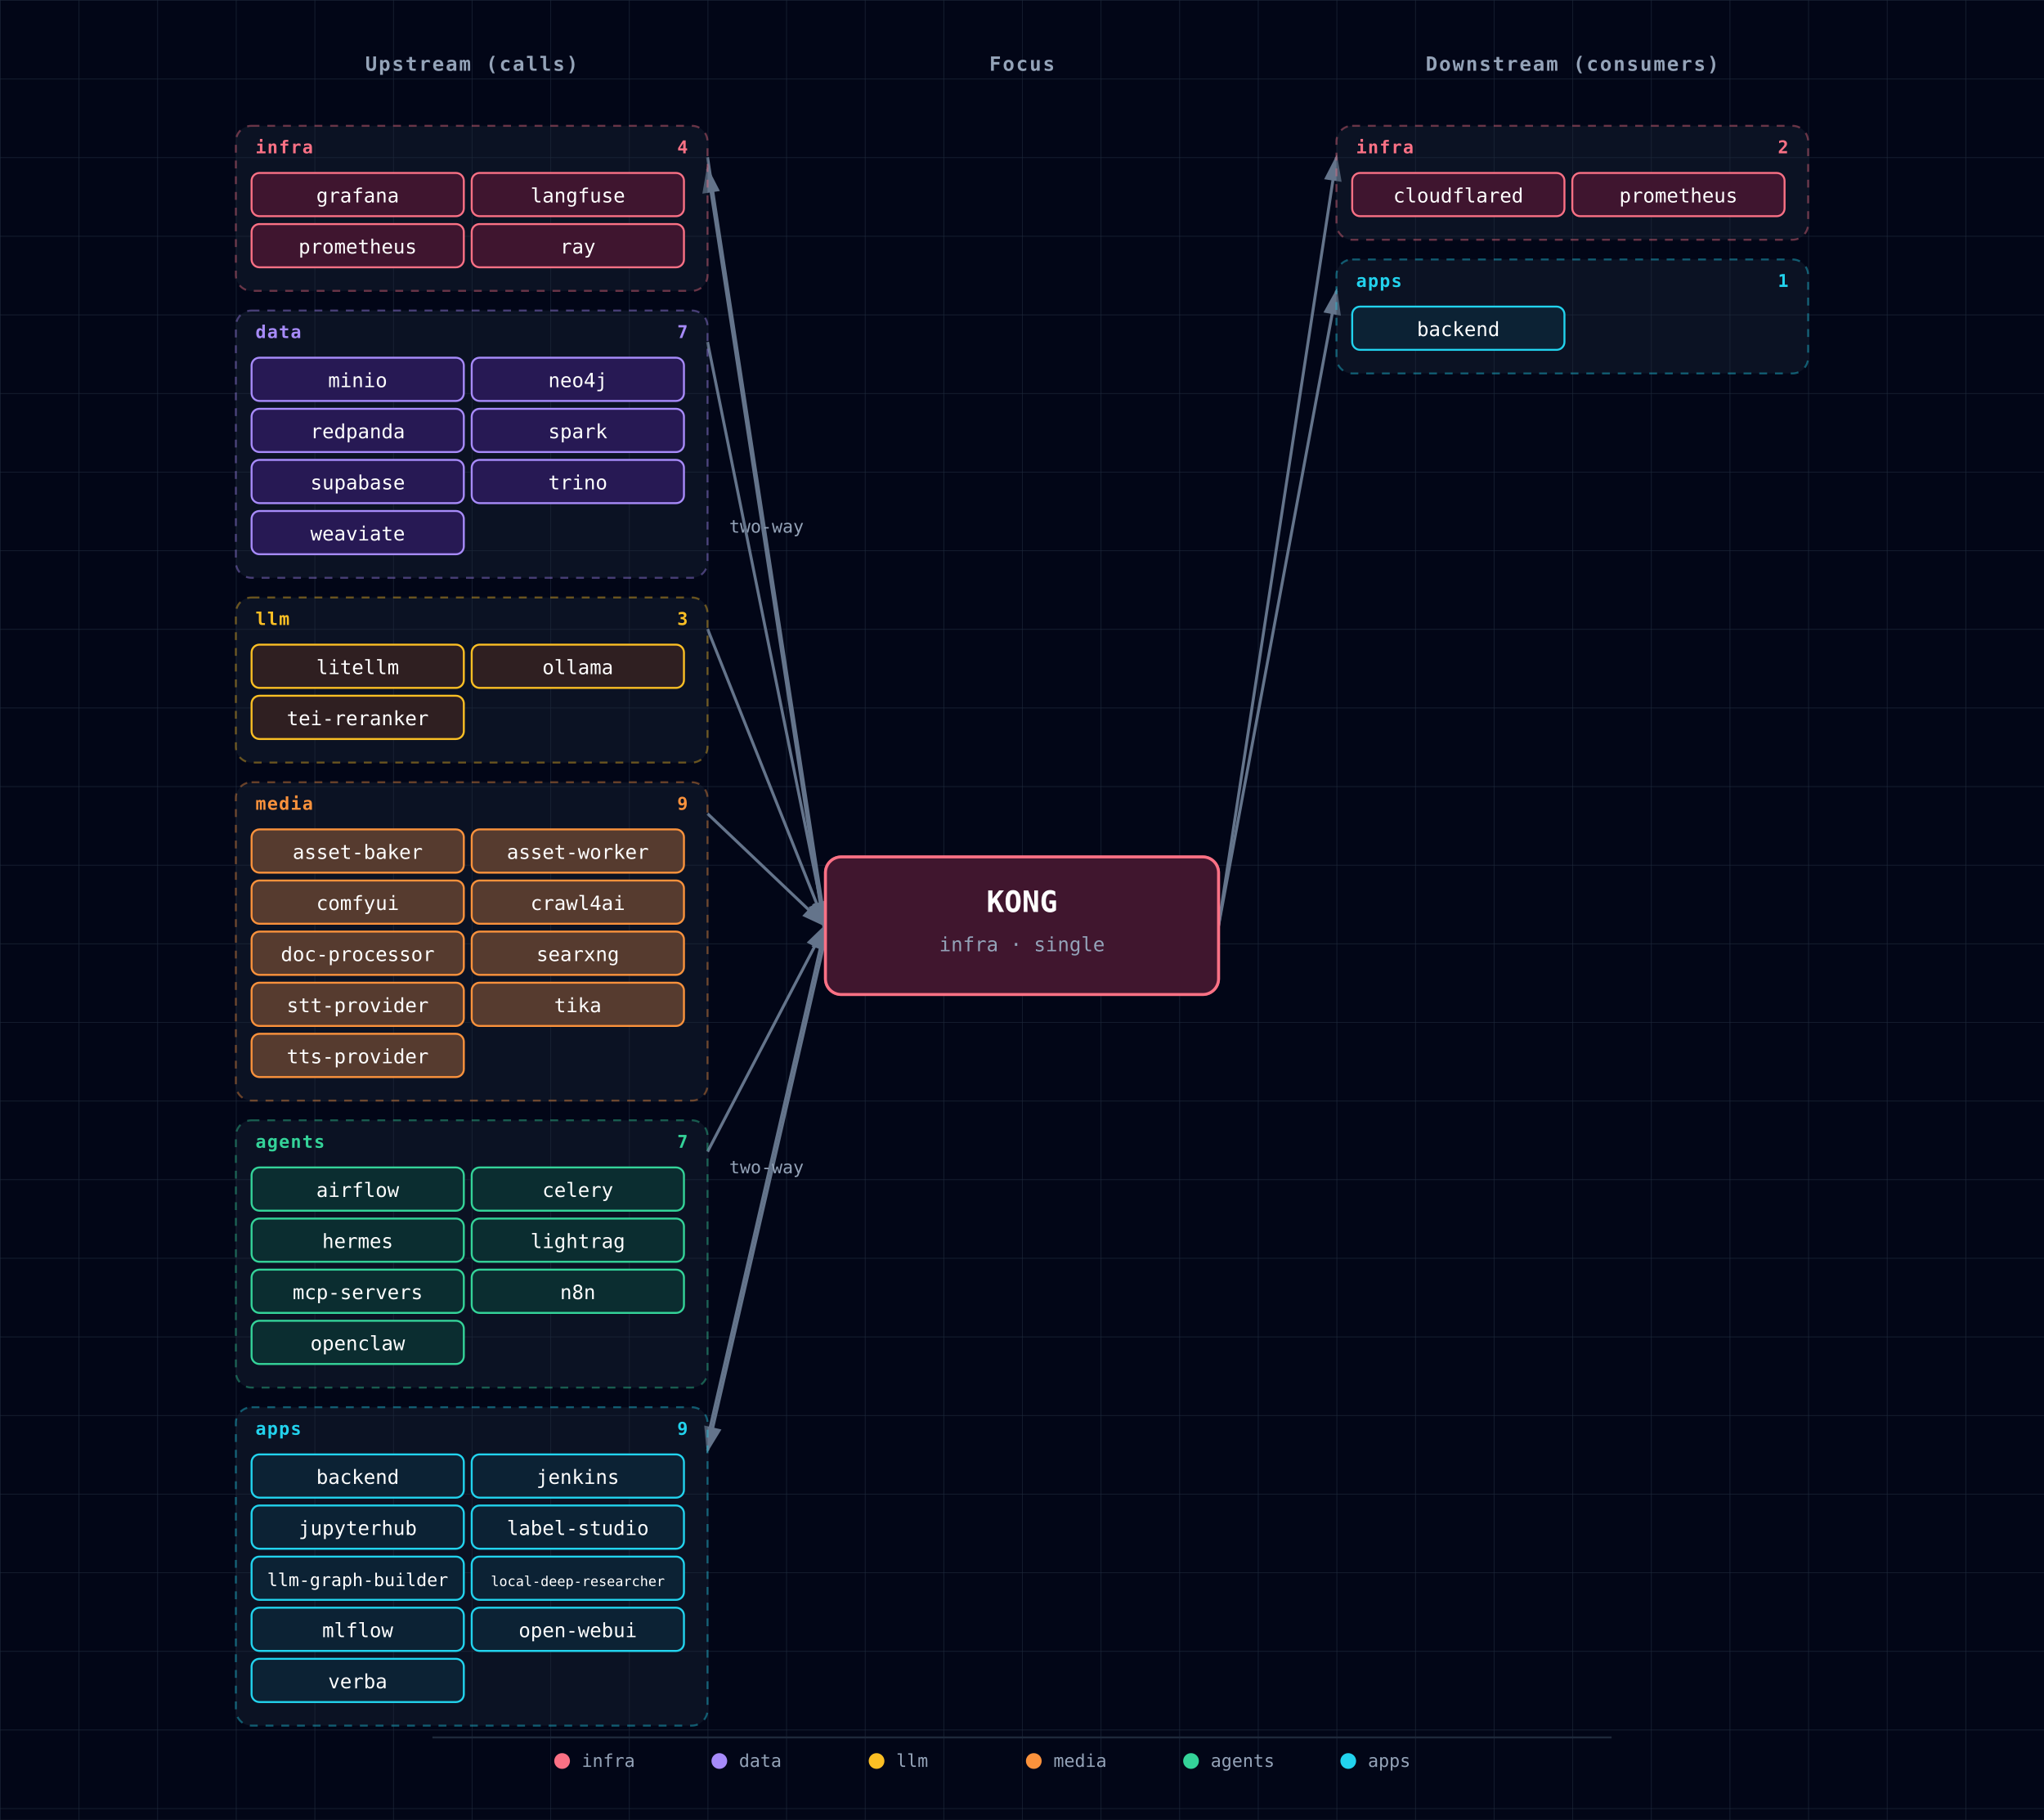
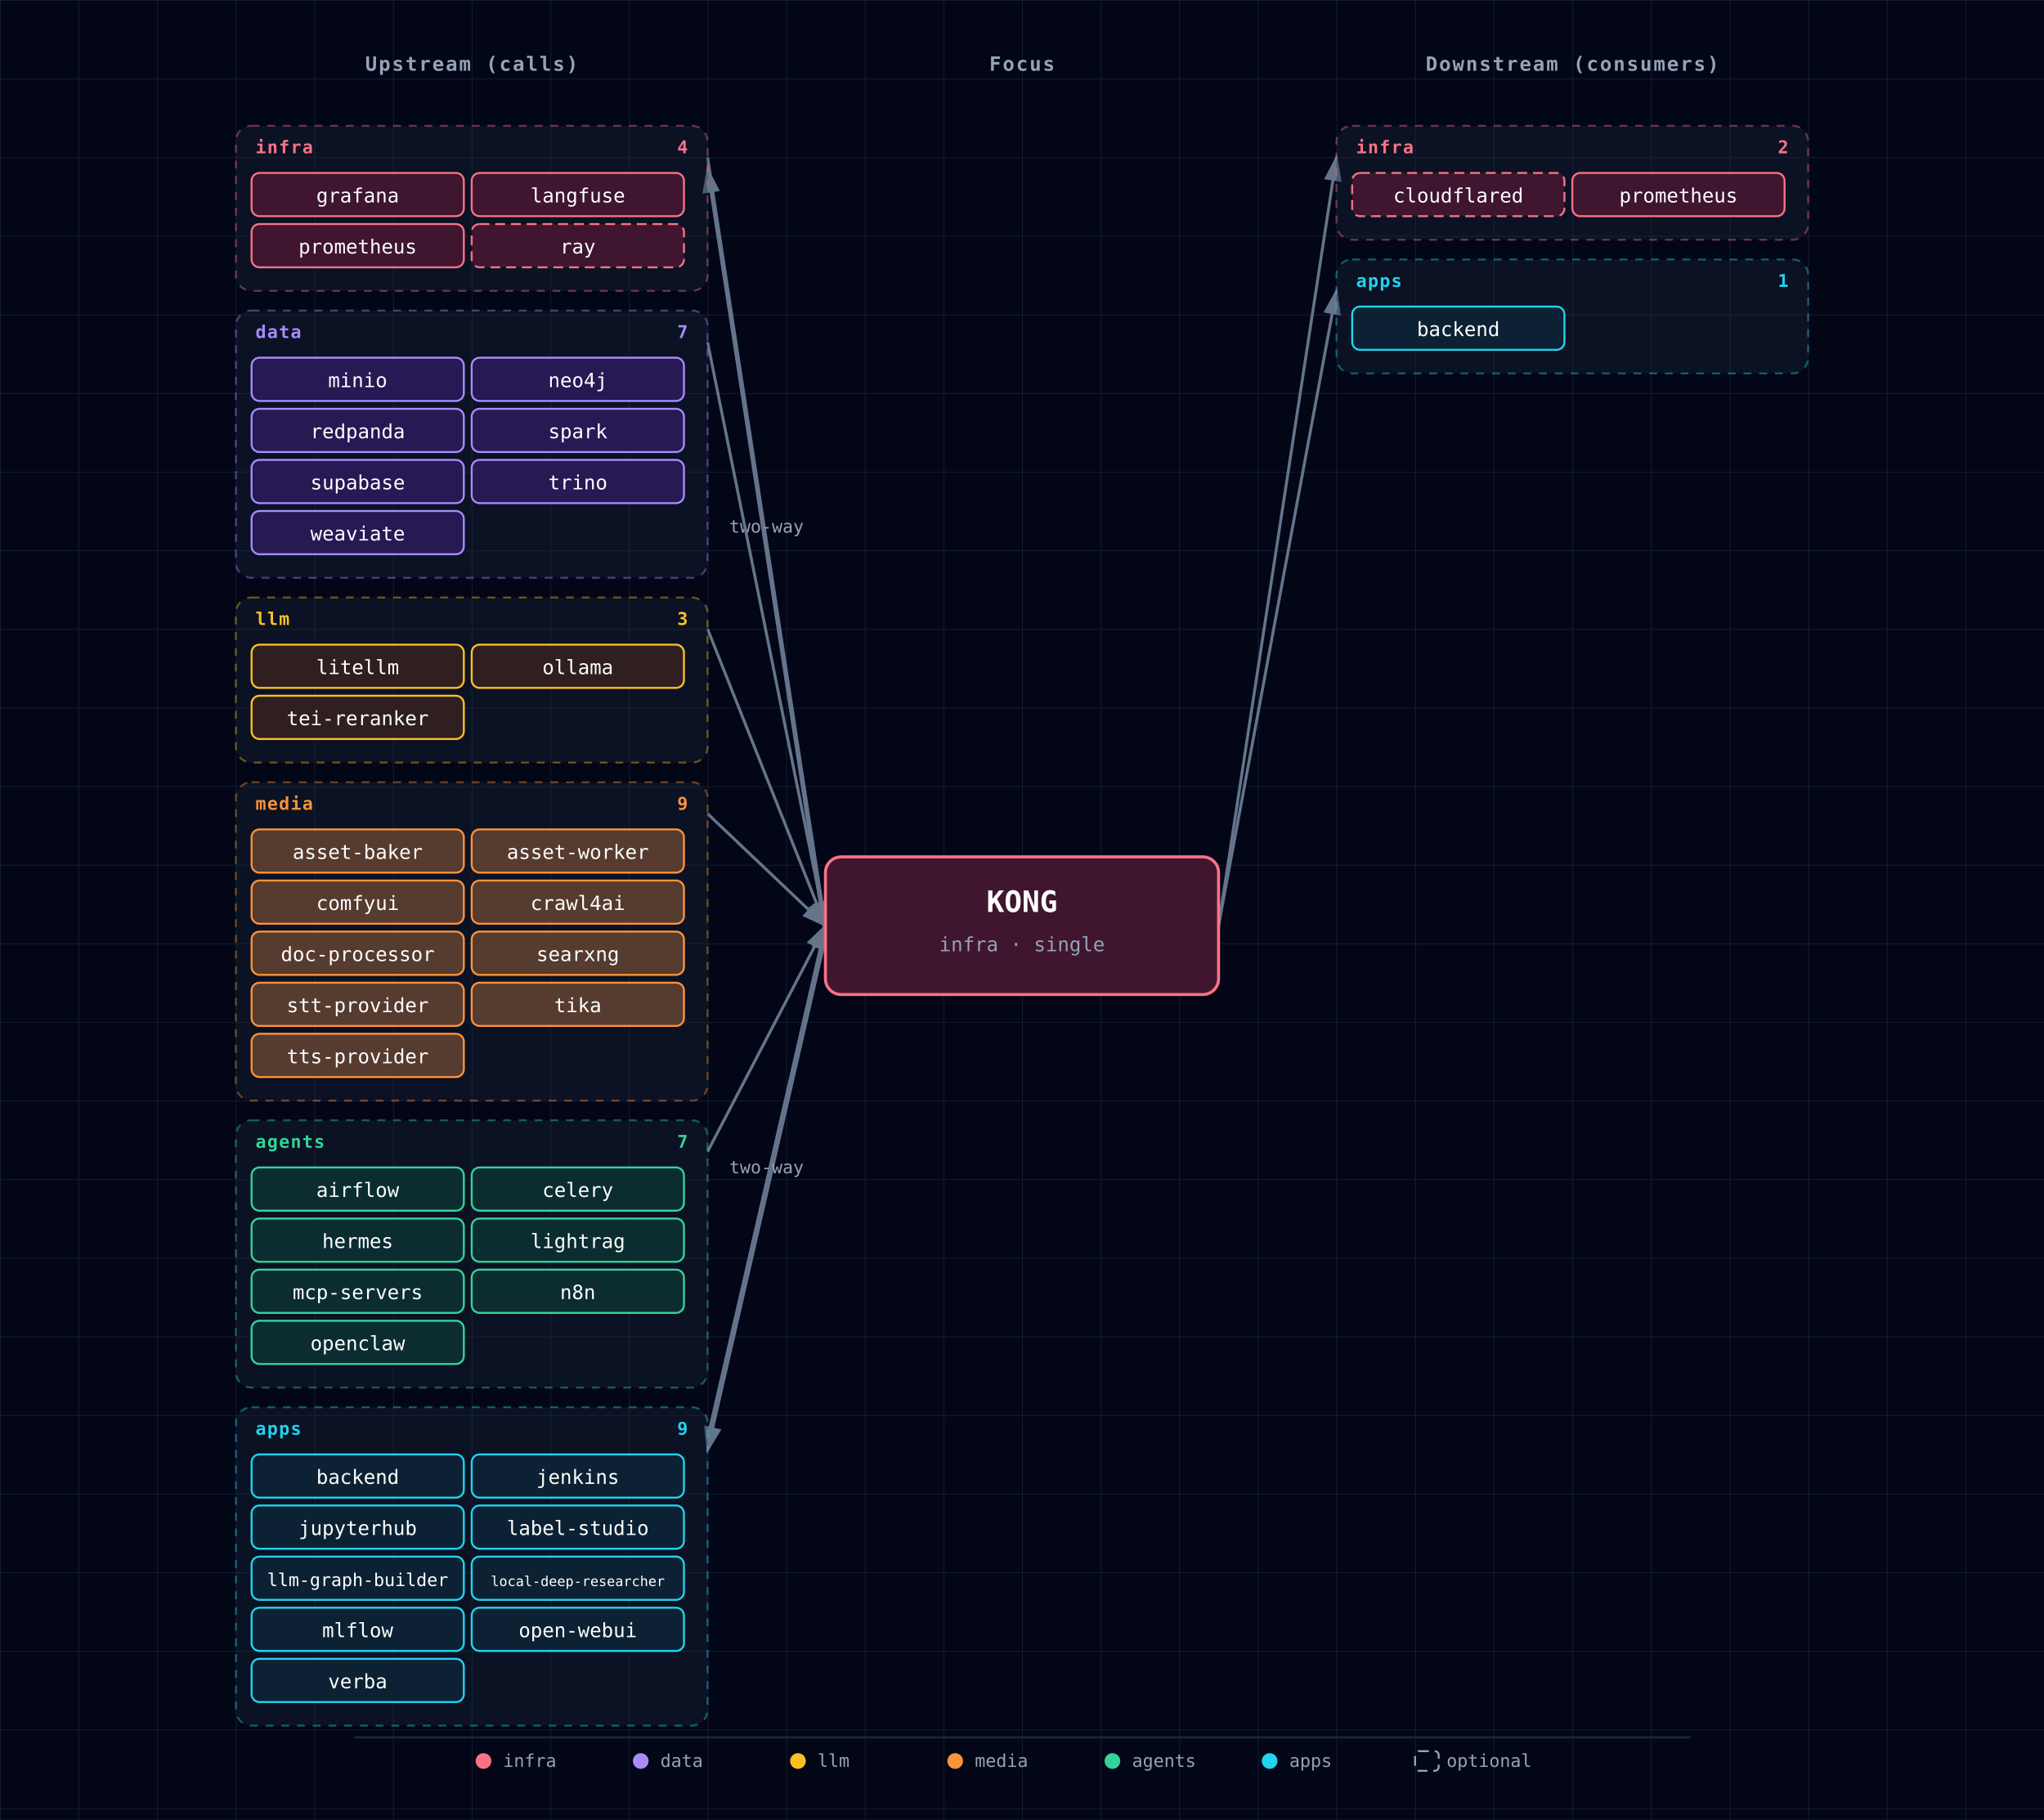
<svg xmlns="http://www.w3.org/2000/svg" viewBox="0 0 1040 926" font-family="'JetBrains Mono', 'Fira Code', Menlo, Consolas, monospace">
  <defs>
    <pattern id="grid" width="40" height="40" patternUnits="userSpaceOnUse">
      <path d="M 40 0 L 0 0 0 40" fill="none" stroke="#1e293b" stroke-width="0.5" />
    </pattern>
    <marker id="arrowhead" markerWidth="9" markerHeight="6" refX="8" refY="3" orient="auto">
      <polygon points="0 0, 9 3, 0 6" fill="#64748b" />
    </marker>
    <filter id="focus-glow" x="-50%" y="-50%" width="200%" height="200%">
      <feGaussianBlur in="SourceAlpha" stdDeviation="6" />
      <feFlood flood-color="#fb7185" flood-opacity="0.6" />
      <feComposite in2="SourceAlpha" operator="in" />
      <feMerge>
        <feMergeNode />
        <feMergeNode in="SourceGraphic" />
      </feMerge>
    </filter>
  </defs>
  <rect width="1040" height="926" fill="#020617" />
  <rect width="1040" height="926" fill="url(#grid)" />
  <text x="240" y="36" fill="#94a3b8" font-size="10" font-weight="600" text-anchor="middle" letter-spacing="0.08em">Upstream (calls)</text>
  <text x="520" y="36" fill="#94a3b8" font-size="10" font-weight="600" text-anchor="middle" letter-spacing="0.08em">Focus</text>
  <text x="800" y="36" fill="#94a3b8" font-size="10" font-weight="600" text-anchor="middle" letter-spacing="0.08em">Downstream (consumers)</text>
  <line x1="360" y1="80" x2="420" y2="471" stroke="#64748b" stroke-width="1.5" marker-end="url(#arrowhead)" />
  <line x1="420" y1="477" x2="360" y2="86" stroke="#64748b" stroke-width="1.5" marker-end="url(#arrowhead)" />
  <text x="390" y="271" fill="#94a3b8" font-size="9" text-anchor="middle">two-way</text>
  <line x1="360" y1="174" x2="420" y2="471" stroke="#64748b" stroke-width="1.5" marker-end="url(#arrowhead)" />
  <line x1="360" y1="320" x2="420" y2="471" stroke="#64748b" stroke-width="1.5" marker-end="url(#arrowhead)" />
  <line x1="360" y1="414" x2="420" y2="471" stroke="#64748b" stroke-width="1.5" marker-end="url(#arrowhead)" />
  <line x1="360" y1="586" x2="420" y2="471" stroke="#64748b" stroke-width="1.5" marker-end="url(#arrowhead)" />
  <line x1="360" y1="732" x2="420" y2="471" stroke="#64748b" stroke-width="1.5" marker-end="url(#arrowhead)" />
  <line x1="420" y1="477" x2="360" y2="738" stroke="#64748b" stroke-width="1.5" marker-end="url(#arrowhead)" />
  <text x="390" y="597" fill="#94a3b8" font-size="9" text-anchor="middle">two-way</text>
  <line x1="620" y1="471" x2="680" y2="80" stroke="#64748b" stroke-width="1.5" marker-end="url(#arrowhead)" />
  <line x1="620" y1="471" x2="680" y2="148" stroke="#64748b" stroke-width="1.5" marker-end="url(#arrowhead)" />
  <g>
    <g class="cluster">
      <rect x="120" y="64" width="240" height="84" rx="8" fill="rgba(30,41,59,0.35)" stroke="#fb7185" stroke-width="1" stroke-dasharray="4,4" stroke-opacity="0.4" />
      <text x="130" y="78" fill="#fb7185" font-size="9" font-weight="700" text-anchor="start" style="letter-spacing:0.06em;text-transform:uppercase;">infra</text>
      <text x="350" y="78" fill="#fb7185" font-size="9" font-weight="600" text-anchor="end">4</text>
    </g>
    <g>
      <rect x="128" y="88" width="108" height="22" rx="4" fill="#0f172a" />
      <rect x="128" y="88" width="108" height="22" rx="4" fill="rgba(136, 19, 55, 0.4)" stroke="#fb7185" stroke-width="1" />
      <text x="182" y="103" fill="white" font-size="10" text-anchor="middle">grafana</text>
    </g>
    <g>
      <rect x="240" y="88" width="108" height="22" rx="4" fill="#0f172a" />
      <rect x="240" y="88" width="108" height="22" rx="4" fill="rgba(136, 19, 55, 0.4)" stroke="#fb7185" stroke-width="1" />
      <text x="294" y="103" fill="white" font-size="10" text-anchor="middle">langfuse</text>
    </g>
    <g>
      <rect x="128" y="114" width="108" height="22" rx="4" fill="#0f172a" />
      <rect x="128" y="114" width="108" height="22" rx="4" fill="rgba(136, 19, 55, 0.4)" stroke="#fb7185" stroke-width="1" />
      <text x="182" y="129" fill="white" font-size="10" text-anchor="middle">prometheus</text>
    </g>
    <g>
      <rect x="240" y="114" width="108" height="22" rx="4" fill="#0f172a" />
-       <rect x="240" y="114" width="108" height="22" rx="4" fill="rgba(136, 19, 55, 0.4)" stroke="#fb7185" stroke-width="1" />
+       <rect x="240" y="114" width="108" height="22" rx="4" fill="rgba(136, 19, 55, 0.4)" stroke="#fb7185" stroke-width="1" stroke-dasharray="5,3" />
      <text x="294" y="129" fill="white" font-size="10" text-anchor="middle">ray</text>
    </g>
    <g class="cluster">
      <rect x="120" y="158" width="240" height="136" rx="8" fill="rgba(30,41,59,0.35)" stroke="#a78bfa" stroke-width="1" stroke-dasharray="4,4" stroke-opacity="0.4" />
      <text x="130" y="172" fill="#a78bfa" font-size="9" font-weight="700" text-anchor="start" style="letter-spacing:0.06em;text-transform:uppercase;">data</text>
      <text x="350" y="172" fill="#a78bfa" font-size="9" font-weight="600" text-anchor="end">7</text>
    </g>
    <g>
      <rect x="128" y="182" width="108" height="22" rx="4" fill="#0f172a" />
      <rect x="128" y="182" width="108" height="22" rx="4" fill="rgba(76, 29, 149, 0.4)" stroke="#a78bfa" stroke-width="1" />
      <text x="182" y="197" fill="white" font-size="10" text-anchor="middle">minio</text>
    </g>
    <g>
      <rect x="240" y="182" width="108" height="22" rx="4" fill="#0f172a" />
      <rect x="240" y="182" width="108" height="22" rx="4" fill="rgba(76, 29, 149, 0.4)" stroke="#a78bfa" stroke-width="1" />
      <text x="294" y="197" fill="white" font-size="10" text-anchor="middle">neo4j</text>
    </g>
    <g>
      <rect x="128" y="208" width="108" height="22" rx="4" fill="#0f172a" />
      <rect x="128" y="208" width="108" height="22" rx="4" fill="rgba(76, 29, 149, 0.4)" stroke="#a78bfa" stroke-width="1" />
      <text x="182" y="223" fill="white" font-size="10" text-anchor="middle">redpanda</text>
    </g>
    <g>
      <rect x="240" y="208" width="108" height="22" rx="4" fill="#0f172a" />
      <rect x="240" y="208" width="108" height="22" rx="4" fill="rgba(76, 29, 149, 0.4)" stroke="#a78bfa" stroke-width="1" />
      <text x="294" y="223" fill="white" font-size="10" text-anchor="middle">spark</text>
    </g>
    <g>
      <rect x="128" y="234" width="108" height="22" rx="4" fill="#0f172a" />
      <rect x="128" y="234" width="108" height="22" rx="4" fill="rgba(76, 29, 149, 0.4)" stroke="#a78bfa" stroke-width="1" />
      <text x="182" y="249" fill="white" font-size="10" text-anchor="middle">supabase</text>
    </g>
    <g>
      <rect x="240" y="234" width="108" height="22" rx="4" fill="#0f172a" />
      <rect x="240" y="234" width="108" height="22" rx="4" fill="rgba(76, 29, 149, 0.4)" stroke="#a78bfa" stroke-width="1" />
      <text x="294" y="249" fill="white" font-size="10" text-anchor="middle">trino</text>
    </g>
    <g>
      <rect x="128" y="260" width="108" height="22" rx="4" fill="#0f172a" />
      <rect x="128" y="260" width="108" height="22" rx="4" fill="rgba(76, 29, 149, 0.4)" stroke="#a78bfa" stroke-width="1" />
      <text x="182" y="275" fill="white" font-size="10" text-anchor="middle">weaviate</text>
    </g>
    <g class="cluster">
      <rect x="120" y="304" width="240" height="84" rx="8" fill="rgba(30,41,59,0.35)" stroke="#fbbf24" stroke-width="1" stroke-dasharray="4,4" stroke-opacity="0.4" />
      <text x="130" y="318" fill="#fbbf24" font-size="9" font-weight="700" text-anchor="start" style="letter-spacing:0.06em;text-transform:uppercase;">llm</text>
      <text x="350" y="318" fill="#fbbf24" font-size="9" font-weight="600" text-anchor="end">3</text>
    </g>
    <g>
      <rect x="128" y="328" width="108" height="22" rx="4" fill="#0f172a" />
      <rect x="128" y="328" width="108" height="22" rx="4" fill="rgba(120, 53, 15, 0.3)" stroke="#fbbf24" stroke-width="1" />
      <text x="182" y="343" fill="white" font-size="10" text-anchor="middle">litellm</text>
    </g>
    <g>
      <rect x="240" y="328" width="108" height="22" rx="4" fill="#0f172a" />
      <rect x="240" y="328" width="108" height="22" rx="4" fill="rgba(120, 53, 15, 0.3)" stroke="#fbbf24" stroke-width="1" />
      <text x="294" y="343" fill="white" font-size="10" text-anchor="middle">ollama</text>
    </g>
    <g>
      <rect x="128" y="354" width="108" height="22" rx="4" fill="#0f172a" />
      <rect x="128" y="354" width="108" height="22" rx="4" fill="rgba(120, 53, 15, 0.3)" stroke="#fbbf24" stroke-width="1" />
      <text x="182" y="369" fill="white" font-size="10" text-anchor="middle">tei-reranker</text>
    </g>
    <g class="cluster">
      <rect x="120" y="398" width="240" height="162" rx="8" fill="rgba(30,41,59,0.35)" stroke="#fb923c" stroke-width="1" stroke-dasharray="4,4" stroke-opacity="0.4" />
      <text x="130" y="412" fill="#fb923c" font-size="9" font-weight="700" text-anchor="start" style="letter-spacing:0.06em;text-transform:uppercase;">media</text>
      <text x="350" y="412" fill="#fb923c" font-size="9" font-weight="600" text-anchor="end">9</text>
    </g>
    <g>
      <rect x="128" y="422" width="108" height="22" rx="4" fill="#0f172a" />
      <rect x="128" y="422" width="108" height="22" rx="4" fill="rgba(251, 146, 60, 0.3)" stroke="#fb923c" stroke-width="1" />
      <text x="182" y="437" fill="white" font-size="10" text-anchor="middle">asset-baker</text>
    </g>
    <g>
      <rect x="240" y="422" width="108" height="22" rx="4" fill="#0f172a" />
      <rect x="240" y="422" width="108" height="22" rx="4" fill="rgba(251, 146, 60, 0.3)" stroke="#fb923c" stroke-width="1" />
      <text x="294" y="437" fill="white" font-size="10" text-anchor="middle">asset-worker</text>
    </g>
    <g>
      <rect x="128" y="448" width="108" height="22" rx="4" fill="#0f172a" />
      <rect x="128" y="448" width="108" height="22" rx="4" fill="rgba(251, 146, 60, 0.3)" stroke="#fb923c" stroke-width="1" />
      <text x="182" y="463" fill="white" font-size="10" text-anchor="middle">comfyui</text>
    </g>
    <g>
      <rect x="240" y="448" width="108" height="22" rx="4" fill="#0f172a" />
      <rect x="240" y="448" width="108" height="22" rx="4" fill="rgba(251, 146, 60, 0.3)" stroke="#fb923c" stroke-width="1" />
      <text x="294" y="463" fill="white" font-size="10" text-anchor="middle">crawl4ai</text>
    </g>
    <g>
      <rect x="128" y="474" width="108" height="22" rx="4" fill="#0f172a" />
      <rect x="128" y="474" width="108" height="22" rx="4" fill="rgba(251, 146, 60, 0.3)" stroke="#fb923c" stroke-width="1" />
      <text x="182" y="489" fill="white" font-size="10" text-anchor="middle">doc-processor</text>
    </g>
    <g>
      <rect x="240" y="474" width="108" height="22" rx="4" fill="#0f172a" />
      <rect x="240" y="474" width="108" height="22" rx="4" fill="rgba(251, 146, 60, 0.3)" stroke="#fb923c" stroke-width="1" />
      <text x="294" y="489" fill="white" font-size="10" text-anchor="middle">searxng</text>
    </g>
    <g>
      <rect x="128" y="500" width="108" height="22" rx="4" fill="#0f172a" />
      <rect x="128" y="500" width="108" height="22" rx="4" fill="rgba(251, 146, 60, 0.3)" stroke="#fb923c" stroke-width="1" />
      <text x="182" y="515" fill="white" font-size="10" text-anchor="middle">stt-provider</text>
    </g>
    <g>
      <rect x="240" y="500" width="108" height="22" rx="4" fill="#0f172a" />
      <rect x="240" y="500" width="108" height="22" rx="4" fill="rgba(251, 146, 60, 0.3)" stroke="#fb923c" stroke-width="1" />
      <text x="294" y="515" fill="white" font-size="10" text-anchor="middle">tika</text>
    </g>
    <g>
      <rect x="128" y="526" width="108" height="22" rx="4" fill="#0f172a" />
      <rect x="128" y="526" width="108" height="22" rx="4" fill="rgba(251, 146, 60, 0.3)" stroke="#fb923c" stroke-width="1" />
      <text x="182" y="541" fill="white" font-size="10" text-anchor="middle">tts-provider</text>
    </g>
    <g class="cluster">
      <rect x="120" y="570" width="240" height="136" rx="8" fill="rgba(30,41,59,0.35)" stroke="#34d399" stroke-width="1" stroke-dasharray="4,4" stroke-opacity="0.4" />
      <text x="130" y="584" fill="#34d399" font-size="9" font-weight="700" text-anchor="start" style="letter-spacing:0.06em;text-transform:uppercase;">agents</text>
      <text x="350" y="584" fill="#34d399" font-size="9" font-weight="600" text-anchor="end">7</text>
    </g>
    <g>
      <rect x="128" y="594" width="108" height="22" rx="4" fill="#0f172a" />
      <rect x="128" y="594" width="108" height="22" rx="4" fill="rgba(6, 78, 59, 0.4)" stroke="#34d399" stroke-width="1" />
      <text x="182" y="609" fill="white" font-size="10" text-anchor="middle">airflow</text>
    </g>
    <g>
      <rect x="240" y="594" width="108" height="22" rx="4" fill="#0f172a" />
      <rect x="240" y="594" width="108" height="22" rx="4" fill="rgba(6, 78, 59, 0.4)" stroke="#34d399" stroke-width="1" />
      <text x="294" y="609" fill="white" font-size="10" text-anchor="middle">celery</text>
    </g>
    <g>
      <rect x="128" y="620" width="108" height="22" rx="4" fill="#0f172a" />
      <rect x="128" y="620" width="108" height="22" rx="4" fill="rgba(6, 78, 59, 0.4)" stroke="#34d399" stroke-width="1" />
      <text x="182" y="635" fill="white" font-size="10" text-anchor="middle">hermes</text>
    </g>
    <g>
      <rect x="240" y="620" width="108" height="22" rx="4" fill="#0f172a" />
      <rect x="240" y="620" width="108" height="22" rx="4" fill="rgba(6, 78, 59, 0.4)" stroke="#34d399" stroke-width="1" />
      <text x="294" y="635" fill="white" font-size="10" text-anchor="middle">lightrag</text>
    </g>
    <g>
      <rect x="128" y="646" width="108" height="22" rx="4" fill="#0f172a" />
      <rect x="128" y="646" width="108" height="22" rx="4" fill="rgba(6, 78, 59, 0.4)" stroke="#34d399" stroke-width="1" />
      <text x="182" y="661" fill="white" font-size="10" text-anchor="middle">mcp-servers</text>
    </g>
    <g>
      <rect x="240" y="646" width="108" height="22" rx="4" fill="#0f172a" />
      <rect x="240" y="646" width="108" height="22" rx="4" fill="rgba(6, 78, 59, 0.4)" stroke="#34d399" stroke-width="1" />
      <text x="294" y="661" fill="white" font-size="10" text-anchor="middle">n8n</text>
    </g>
    <g>
      <rect x="128" y="672" width="108" height="22" rx="4" fill="#0f172a" />
      <rect x="128" y="672" width="108" height="22" rx="4" fill="rgba(6, 78, 59, 0.4)" stroke="#34d399" stroke-width="1" />
      <text x="182" y="687" fill="white" font-size="10" text-anchor="middle">openclaw</text>
    </g>
    <g class="cluster">
      <rect x="120" y="716" width="240" height="162" rx="8" fill="rgba(30,41,59,0.35)" stroke="#22d3ee" stroke-width="1" stroke-dasharray="4,4" stroke-opacity="0.4" />
      <text x="130" y="730" fill="#22d3ee" font-size="9" font-weight="700" text-anchor="start" style="letter-spacing:0.06em;text-transform:uppercase;">apps</text>
      <text x="350" y="730" fill="#22d3ee" font-size="9" font-weight="600" text-anchor="end">9</text>
    </g>
    <g>
      <rect x="128" y="740" width="108" height="22" rx="4" fill="#0f172a" />
      <rect x="128" y="740" width="108" height="22" rx="4" fill="rgba(8, 51, 68, 0.4)" stroke="#22d3ee" stroke-width="1" />
      <text x="182" y="755" fill="white" font-size="10" text-anchor="middle">backend</text>
    </g>
    <g>
      <rect x="240" y="740" width="108" height="22" rx="4" fill="#0f172a" />
      <rect x="240" y="740" width="108" height="22" rx="4" fill="rgba(8, 51, 68, 0.4)" stroke="#22d3ee" stroke-width="1" />
      <text x="294" y="755" fill="white" font-size="10" text-anchor="middle">jenkins</text>
    </g>
    <g>
      <rect x="128" y="766" width="108" height="22" rx="4" fill="#0f172a" />
      <rect x="128" y="766" width="108" height="22" rx="4" fill="rgba(8, 51, 68, 0.4)" stroke="#22d3ee" stroke-width="1" />
      <text x="182" y="781" fill="white" font-size="10" text-anchor="middle">jupyterhub</text>
    </g>
    <g>
      <rect x="240" y="766" width="108" height="22" rx="4" fill="#0f172a" />
      <rect x="240" y="766" width="108" height="22" rx="4" fill="rgba(8, 51, 68, 0.4)" stroke="#22d3ee" stroke-width="1" />
      <text x="294" y="781" fill="white" font-size="10" text-anchor="middle">label-studio</text>
    </g>
    <g>
      <rect x="128" y="792" width="108" height="22" rx="4" fill="#0f172a" />
      <rect x="128" y="792" width="108" height="22" rx="4" fill="rgba(8, 51, 68, 0.4)" stroke="#22d3ee" stroke-width="1" />
      <text x="182" y="807" fill="white" font-size="9" text-anchor="middle">llm-graph-builder</text>
    </g>
    <g>
      <rect x="240" y="792" width="108" height="22" rx="4" fill="#0f172a" />
      <rect x="240" y="792" width="108" height="22" rx="4" fill="rgba(8, 51, 68, 0.4)" stroke="#22d3ee" stroke-width="1" />
      <text x="294" y="807" fill="white" font-size="7" text-anchor="middle">local-deep-researcher</text>
    </g>
    <g>
      <rect x="128" y="818" width="108" height="22" rx="4" fill="#0f172a" />
      <rect x="128" y="818" width="108" height="22" rx="4" fill="rgba(8, 51, 68, 0.4)" stroke="#22d3ee" stroke-width="1" />
      <text x="182" y="833" fill="white" font-size="10" text-anchor="middle">mlflow</text>
    </g>
    <g>
      <rect x="240" y="818" width="108" height="22" rx="4" fill="#0f172a" />
      <rect x="240" y="818" width="108" height="22" rx="4" fill="rgba(8, 51, 68, 0.4)" stroke="#22d3ee" stroke-width="1" />
      <text x="294" y="833" fill="white" font-size="10" text-anchor="middle">open-webui</text>
    </g>
    <g>
      <rect x="128" y="844" width="108" height="22" rx="4" fill="#0f172a" />
      <rect x="128" y="844" width="108" height="22" rx="4" fill="rgba(8, 51, 68, 0.4)" stroke="#22d3ee" stroke-width="1" />
      <text x="182" y="859" fill="white" font-size="10" text-anchor="middle">verba</text>
    </g>
  </g>
  <g>
    <g class="cluster">
      <rect x="680" y="64" width="240" height="58" rx="8" fill="rgba(30,41,59,0.35)" stroke="#fb7185" stroke-width="1" stroke-dasharray="4,4" stroke-opacity="0.4" />
      <text x="690" y="78" fill="#fb7185" font-size="9" font-weight="700" text-anchor="start" style="letter-spacing:0.06em;text-transform:uppercase;">infra</text>
      <text x="910" y="78" fill="#fb7185" font-size="9" font-weight="600" text-anchor="end">2</text>
    </g>
    <g>
      <rect x="688" y="88" width="108" height="22" rx="4" fill="#0f172a" />
-       <rect x="688" y="88" width="108" height="22" rx="4" fill="rgba(136, 19, 55, 0.4)" stroke="#fb7185" stroke-width="1" />
+       <rect x="688" y="88" width="108" height="22" rx="4" fill="rgba(136, 19, 55, 0.4)" stroke="#fb7185" stroke-width="1" stroke-dasharray="5,3" />
      <text x="742" y="103" fill="white" font-size="10" text-anchor="middle">cloudflared</text>
    </g>
    <g>
      <rect x="800" y="88" width="108" height="22" rx="4" fill="#0f172a" />
      <rect x="800" y="88" width="108" height="22" rx="4" fill="rgba(136, 19, 55, 0.4)" stroke="#fb7185" stroke-width="1" />
      <text x="854" y="103" fill="white" font-size="10" text-anchor="middle">prometheus</text>
    </g>
    <g class="cluster">
      <rect x="680" y="132" width="240" height="58" rx="8" fill="rgba(30,41,59,0.35)" stroke="#22d3ee" stroke-width="1" stroke-dasharray="4,4" stroke-opacity="0.4" />
      <text x="690" y="146" fill="#22d3ee" font-size="9" font-weight="700" text-anchor="start" style="letter-spacing:0.06em;text-transform:uppercase;">apps</text>
      <text x="910" y="146" fill="#22d3ee" font-size="9" font-weight="600" text-anchor="end">1</text>
    </g>
    <g>
      <rect x="688" y="156" width="108" height="22" rx="4" fill="#0f172a" />
      <rect x="688" y="156" width="108" height="22" rx="4" fill="rgba(8, 51, 68, 0.4)" stroke="#22d3ee" stroke-width="1" />
      <text x="742" y="171" fill="white" font-size="10" text-anchor="middle">backend</text>
    </g>
  </g>
  <g class="focus" filter="url(#focus-glow)">
    <rect x="420" y="436" width="200" height="70" rx="8" fill="#0f172a" />
    <rect x="420" y="436" width="200" height="70" rx="8" fill="rgba(136, 19, 55, 0.4)" stroke="#fb7185" stroke-width="1.5" />
    <text x="520" y="464" fill="white" font-size="15" font-weight="700" text-anchor="middle">KONG</text>
    <text x="520" y="484" fill="#94a3b8" font-size="10" text-anchor="middle">infra · single</text>
  </g>
  <g class="legend">
-     <line x1="220" y1="884" x2="820" y2="884" stroke="#1e293b" stroke-width="1" />
-     <circle cx="286" cy="896" r="4" fill="#fb7185" />
-     <text x="296" y="899" fill="#94a3b8" font-size="9" font-weight="400" text-anchor="start">infra</text>
-     <circle cx="366" cy="896" r="4" fill="#a78bfa" />
-     <text x="376" y="899" fill="#94a3b8" font-size="9" font-weight="400" text-anchor="start">data</text>
-     <circle cx="446" cy="896" r="4" fill="#fbbf24" />
-     <text x="456" y="899" fill="#94a3b8" font-size="9" font-weight="400" text-anchor="start">llm</text>
-     <circle cx="526" cy="896" r="4" fill="#fb923c" />
-     <text x="536" y="899" fill="#94a3b8" font-size="9" font-weight="400" text-anchor="start">media</text>
-     <circle cx="606" cy="896" r="4" fill="#34d399" />
-     <text x="616" y="899" fill="#94a3b8" font-size="9" font-weight="400" text-anchor="start">agents</text>
-     <circle cx="686" cy="896" r="4" fill="#22d3ee" />
-     <text x="696" y="899" fill="#94a3b8" font-size="9" font-weight="400" text-anchor="start">apps</text>
+     <line x1="180" y1="884" x2="860" y2="884" stroke="#1e293b" stroke-width="1" />
+     <circle cx="246" cy="896" r="4" fill="#fb7185" />
+     <text x="256" y="899" fill="#94a3b8" font-size="9" font-weight="400" text-anchor="start">infra</text>
+     <circle cx="326" cy="896" r="4" fill="#a78bfa" />
+     <text x="336" y="899" fill="#94a3b8" font-size="9" font-weight="400" text-anchor="start">data</text>
+     <circle cx="406" cy="896" r="4" fill="#fbbf24" />
+     <text x="416" y="899" fill="#94a3b8" font-size="9" font-weight="400" text-anchor="start">llm</text>
+     <circle cx="486" cy="896" r="4" fill="#fb923c" />
+     <text x="496" y="899" fill="#94a3b8" font-size="9" font-weight="400" text-anchor="start">media</text>
+     <circle cx="566" cy="896" r="4" fill="#34d399" />
+     <text x="576" y="899" fill="#94a3b8" font-size="9" font-weight="400" text-anchor="start">agents</text>
+     <circle cx="646" cy="896" r="4" fill="#22d3ee" />
+     <text x="656" y="899" fill="#94a3b8" font-size="9" font-weight="400" text-anchor="start">apps</text>
+     <rect x="720" y="891" width="12" height="10" rx="2" fill="none" stroke="#94a3b8" stroke-width="1" stroke-dasharray="5,3" />
+     <text x="736" y="899" fill="#94a3b8" font-size="9" font-weight="400" text-anchor="start">optional</text>
  </g>
</svg>
